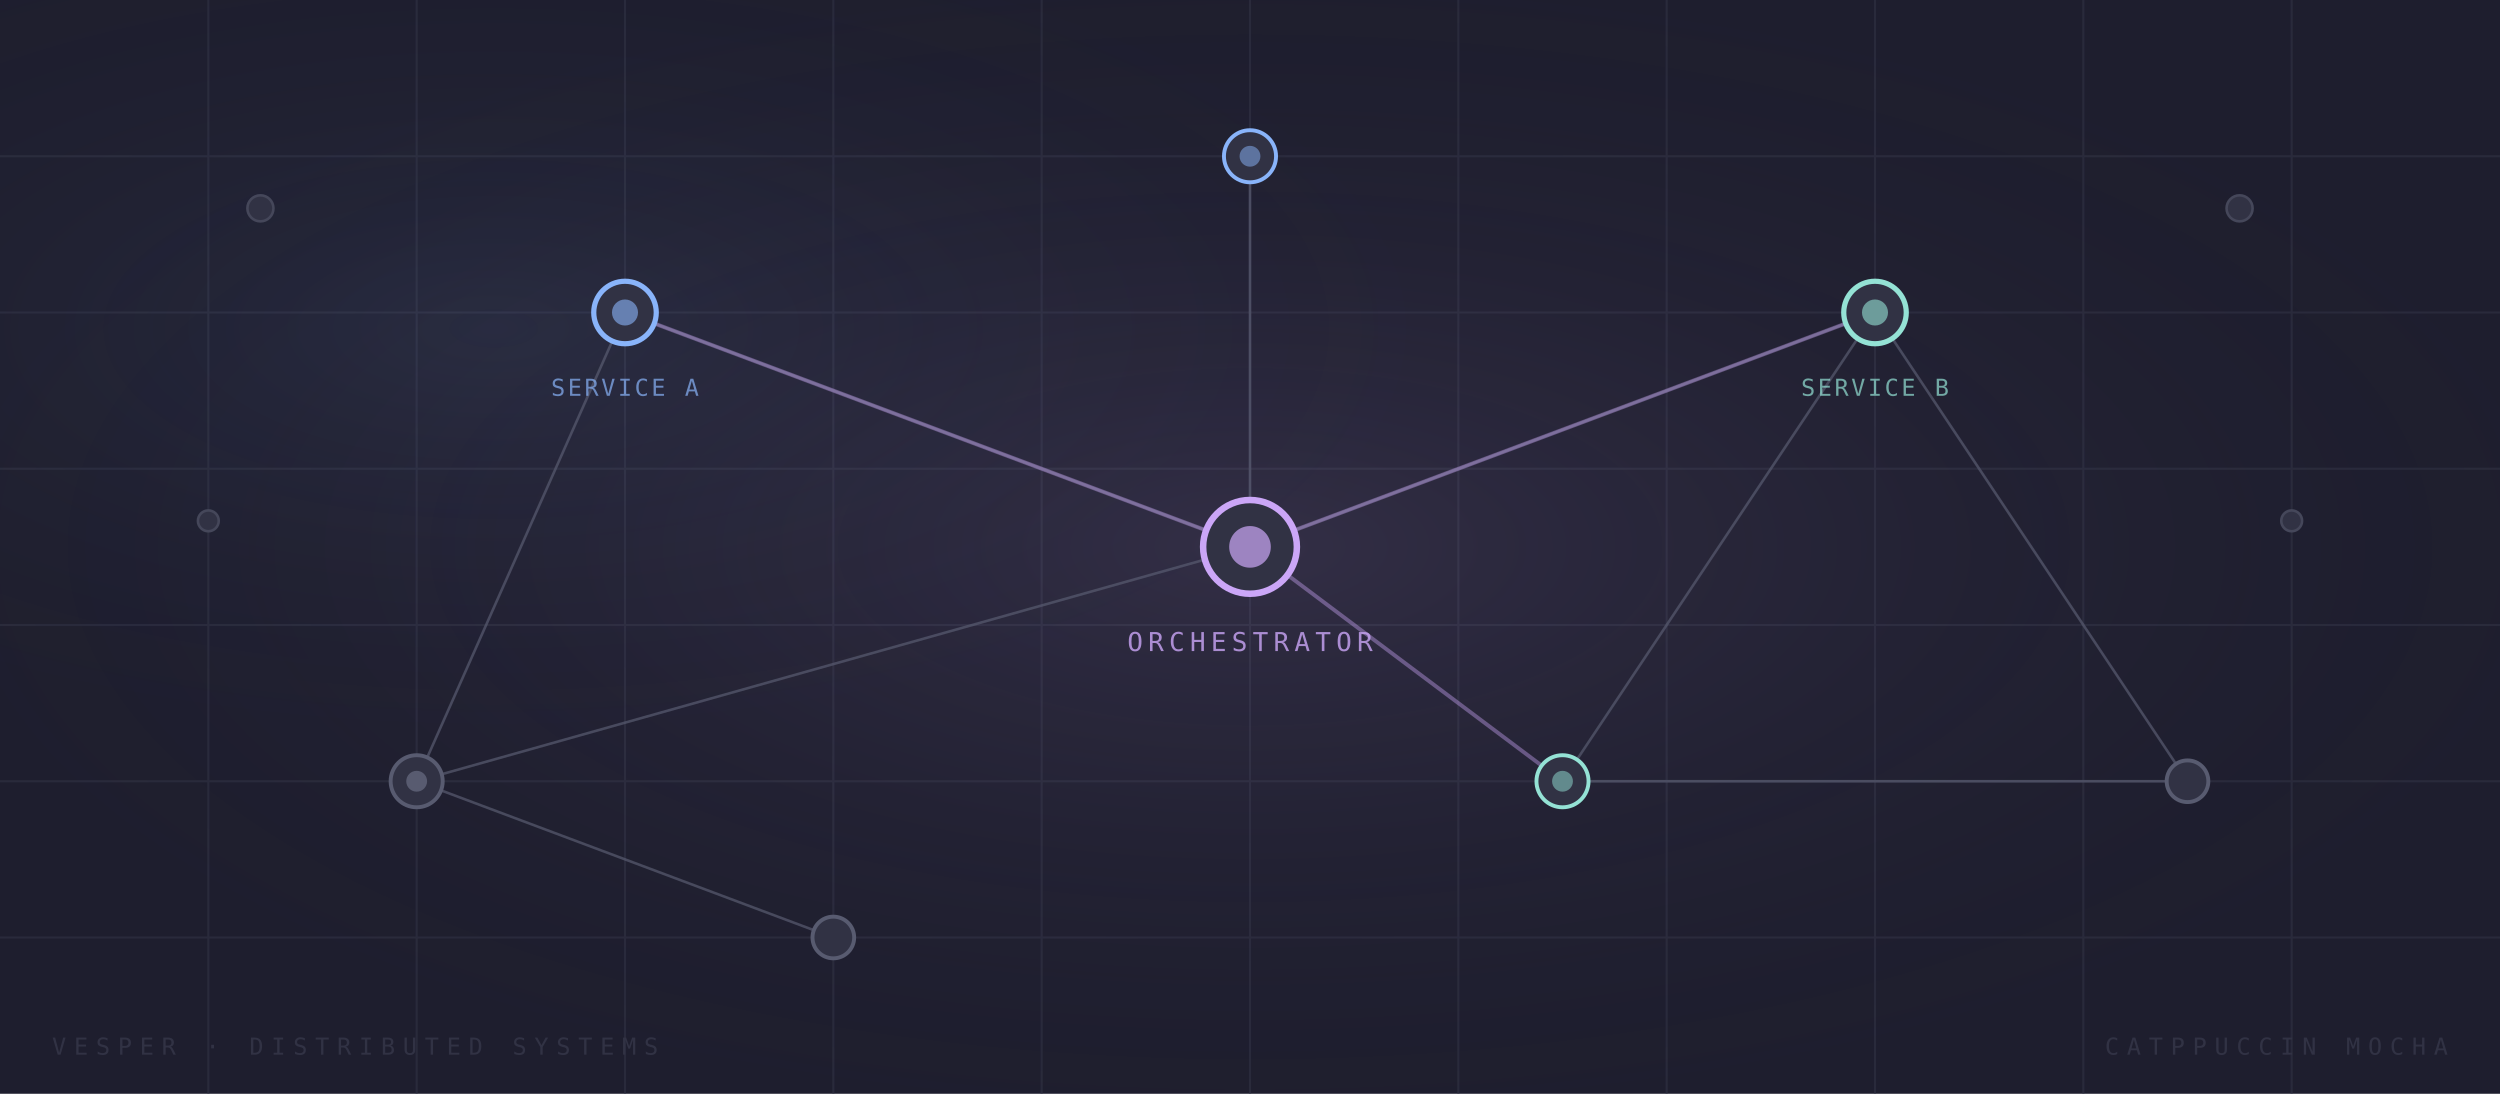
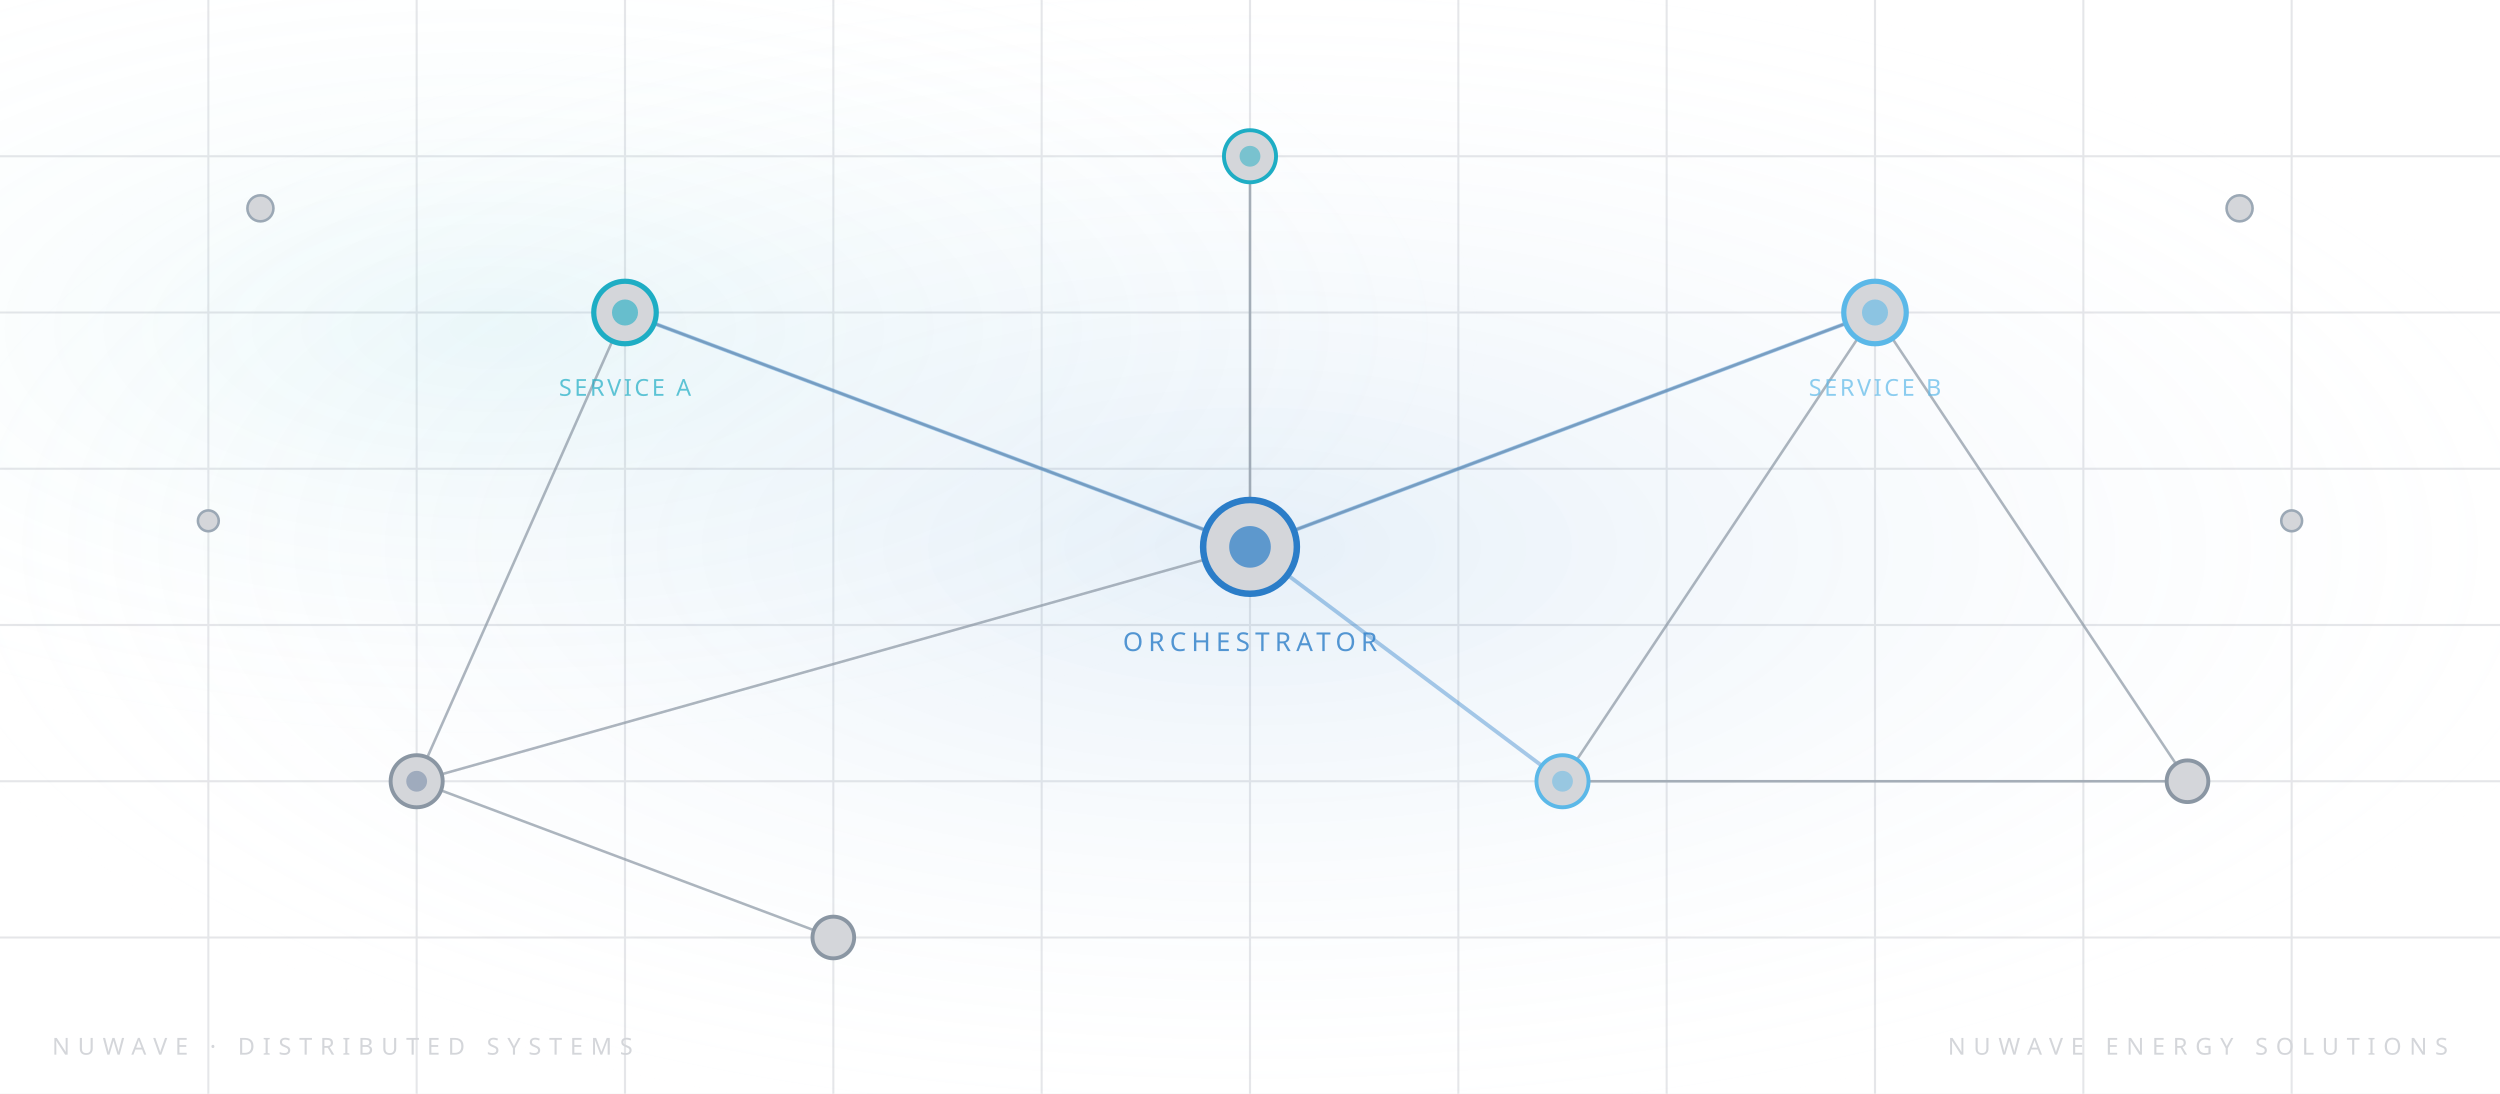
- <svg xmlns="http://www.w3.org/2000/svg" viewBox="0 0 960 420" font-family="'IBM Plex Sans', monospace, sans-serif">
+ <svg xmlns="http://www.w3.org/2000/svg" viewBox="0 0 960 420" font-family="'Source Sans 3', sans-serif">
  <defs>
    <radialGradient id="glow" cx="50%" cy="50%" r="55%">
-       <stop offset="0%" stop-color="#cba6f7" stop-opacity="0.12" />
-       <stop offset="100%" stop-color="#1e1e2e" stop-opacity="0" />
+       <stop offset="0%" stop-color="#2B7DC8" stop-opacity="0.12" />
+       <stop offset="100%" stop-color="#FFFFFF" stop-opacity="0" />
    </radialGradient>
    <radialGradient id="glow2" cx="20%" cy="30%" r="40%">
-       <stop offset="0%" stop-color="#89b4fa" stop-opacity="0.08" />
-       <stop offset="100%" stop-color="#1e1e2e" stop-opacity="0" />
+       <stop offset="0%" stop-color="#1EADC4" stop-opacity="0.08" />
+       <stop offset="100%" stop-color="#FFFFFF" stop-opacity="0" />
    </radialGradient>
  </defs>
-   <rect width="960" height="420" fill="#1e1e2e" />
-   <g stroke="#313244" stroke-width="0.8" opacity="0.6">
+   <rect width="960" height="420" fill="#FFFFFF" />
+   <g stroke="#D4D6DA" stroke-width="0.8" opacity="0.6">
    <line x1="0" y1="60" x2="960" y2="60" />
    <line x1="0" y1="120" x2="960" y2="120" />
    <line x1="0" y1="180" x2="960" y2="180" />
    <line x1="0" y1="240" x2="960" y2="240" />
    <line x1="0" y1="300" x2="960" y2="300" />
    <line x1="0" y1="360" x2="960" y2="360" />
    <line x1="80" y1="0" x2="80" y2="420" />
    <line x1="160" y1="0" x2="160" y2="420" />
    <line x1="240" y1="0" x2="240" y2="420" />
    <line x1="320" y1="0" x2="320" y2="420" />
    <line x1="400" y1="0" x2="400" y2="420" />
    <line x1="480" y1="0" x2="480" y2="420" />
    <line x1="560" y1="0" x2="560" y2="420" />
    <line x1="640" y1="0" x2="640" y2="420" />
    <line x1="720" y1="0" x2="720" y2="420" />
    <line x1="800" y1="0" x2="800" y2="420" />
    <line x1="880" y1="0" x2="880" y2="420" />
  </g>
  <rect width="960" height="420" fill="url(#glow)" />
  <rect width="960" height="420" fill="url(#glow2)" />
-   <g stroke="#585b70" stroke-width="1" opacity="0.7">
+   <g stroke="#8A96A3" stroke-width="1" opacity="0.7">
    <line x1="240" y1="120" x2="480" y2="210" />
    <line x1="480" y1="210" x2="720" y2="120" />
    <line x1="720" y1="120" x2="840" y2="300" />
    <line x1="480" y1="210" x2="480" y2="60" />
    <line x1="480" y1="210" x2="160" y2="300" />
    <line x1="160" y1="300" x2="320" y2="360" />
    <line x1="720" y1="120" x2="600" y2="300" />
    <line x1="600" y1="300" x2="840" y2="300" />
    <line x1="240" y1="120" x2="160" y2="300" />
  </g>
-   <g stroke="#cba6f7" stroke-width="1.5" opacity="0.4">
+   <g stroke="#2B7DC8" stroke-width="1.5" opacity="0.4">
    <line x1="480" y1="210" x2="240" y2="120" />
    <line x1="480" y1="210" x2="720" y2="120" />
    <line x1="480" y1="210" x2="600" y2="300" />
  </g>
-   <circle cx="480" cy="210" r="18" fill="#313244" stroke="#cba6f7" stroke-width="2.5" />
-   <circle cx="480" cy="210" r="8" fill="#cba6f7" opacity="0.7" />
-   <circle cx="240" cy="120" r="12" fill="#313244" stroke="#89b4fa" stroke-width="2" />
-   <circle cx="240" cy="120" r="5" fill="#89b4fa" opacity="0.6" />
-   <circle cx="720" cy="120" r="12" fill="#313244" stroke="#94e2d5" stroke-width="2" />
-   <circle cx="720" cy="120" r="5" fill="#94e2d5" opacity="0.6" />
-   <circle cx="480" cy="60" r="10" fill="#313244" stroke="#89b4fa" stroke-width="1.5" />
-   <circle cx="480" cy="60" r="4" fill="#89b4fa" opacity="0.5" />
-   <circle cx="160" cy="300" r="10" fill="#313244" stroke="#585b70" stroke-width="1.5" />
-   <circle cx="160" cy="300" r="4" fill="#7f849c" opacity="0.5" />
-   <circle cx="600" cy="300" r="10" fill="#313244" stroke="#94e2d5" stroke-width="1.5" />
-   <circle cx="600" cy="300" r="4" fill="#94e2d5" opacity="0.5" />
-   <circle cx="840" cy="300" r="8" fill="#313244" stroke="#585b70" stroke-width="1.5" />
-   <circle cx="320" cy="360" r="8" fill="#313244" stroke="#585b70" stroke-width="1.5" />
-   <circle cx="100" cy="80" r="5" fill="#313244" stroke="#45475a" stroke-width="1" />
-   <circle cx="860" cy="80" r="5" fill="#313244" stroke="#45475a" stroke-width="1" />
-   <circle cx="80" cy="200" r="4" fill="#313244" stroke="#45475a" stroke-width="1" />
-   <circle cx="880" cy="200" r="4" fill="#313244" stroke="#45475a" stroke-width="1" />
-   <text x="480" y="250" text-anchor="middle" fill="#cba6f7" font-size="10" letter-spacing="2" opacity="0.8">ORCHESTRATOR</text>
-   <text x="240" y="152" text-anchor="middle" fill="#89b4fa" font-size="9" letter-spacing="1" opacity="0.7">SERVICE A</text>
-   <text x="720" y="152" text-anchor="middle" fill="#94e2d5" font-size="9" letter-spacing="1" opacity="0.7">SERVICE B</text>
-   <text x="20" y="405" fill="#313244" font-size="9" letter-spacing="3">VESPER · DISTRIBUTED SYSTEMS</text>
-   <text x="940" y="405" text-anchor="end" fill="#313244" font-size="9" letter-spacing="3">CATPPUCCIN MOCHA</text>
+   <circle cx="480" cy="210" r="18" fill="#D4D6DA" stroke="#2B7DC8" stroke-width="2.5" />
+   <circle cx="480" cy="210" r="8" fill="#2B7DC8" opacity="0.7" />
+   <circle cx="240" cy="120" r="12" fill="#D4D6DA" stroke="#1EADC4" stroke-width="2" />
+   <circle cx="240" cy="120" r="5" fill="#1EADC4" opacity="0.6" />
+   <circle cx="720" cy="120" r="12" fill="#D4D6DA" stroke="#5BB8E8" stroke-width="2" />
+   <circle cx="720" cy="120" r="5" fill="#5BB8E8" opacity="0.6" />
+   <circle cx="480" cy="60" r="10" fill="#D4D6DA" stroke="#1EADC4" stroke-width="1.5" />
+   <circle cx="480" cy="60" r="4" fill="#1EADC4" opacity="0.5" />
+   <circle cx="160" cy="300" r="10" fill="#D4D6DA" stroke="#8A96A3" stroke-width="1.5" />
+   <circle cx="160" cy="300" r="4" fill="#6A80A0" opacity="0.5" />
+   <circle cx="600" cy="300" r="10" fill="#D4D6DA" stroke="#5BB8E8" stroke-width="1.5" />
+   <circle cx="600" cy="300" r="4" fill="#5BB8E8" opacity="0.5" />
+   <circle cx="840" cy="300" r="8" fill="#D4D6DA" stroke="#8A96A3" stroke-width="1.5" />
+   <circle cx="320" cy="360" r="8" fill="#D4D6DA" stroke="#8A96A3" stroke-width="1.5" />
+   <circle cx="100" cy="80" r="5" fill="#D4D6DA" stroke="#9BA8B5" stroke-width="1" />
+   <circle cx="860" cy="80" r="5" fill="#D4D6DA" stroke="#9BA8B5" stroke-width="1" />
+   <circle cx="80" cy="200" r="4" fill="#D4D6DA" stroke="#9BA8B5" stroke-width="1" />
+   <circle cx="880" cy="200" r="4" fill="#D4D6DA" stroke="#9BA8B5" stroke-width="1" />
+   <text x="480" y="250" text-anchor="middle" fill="#2B7DC8" font-size="10" letter-spacing="2" opacity="0.8">ORCHESTRATOR</text>
+   <text x="240" y="152" text-anchor="middle" fill="#1EADC4" font-size="9" letter-spacing="1" opacity="0.7">SERVICE A</text>
+   <text x="720" y="152" text-anchor="middle" fill="#5BB8E8" font-size="9" letter-spacing="1" opacity="0.7">SERVICE B</text>
+   <text x="20" y="405" fill="#D4D6DA" font-size="9" letter-spacing="3">NUWAVE · DISTRIBUTED SYSTEMS</text>
+   <text x="940" y="405" text-anchor="end" fill="#D4D6DA" font-size="9" letter-spacing="3">NUWAVE ENERGY SOLUTIONS</text>
</svg>
